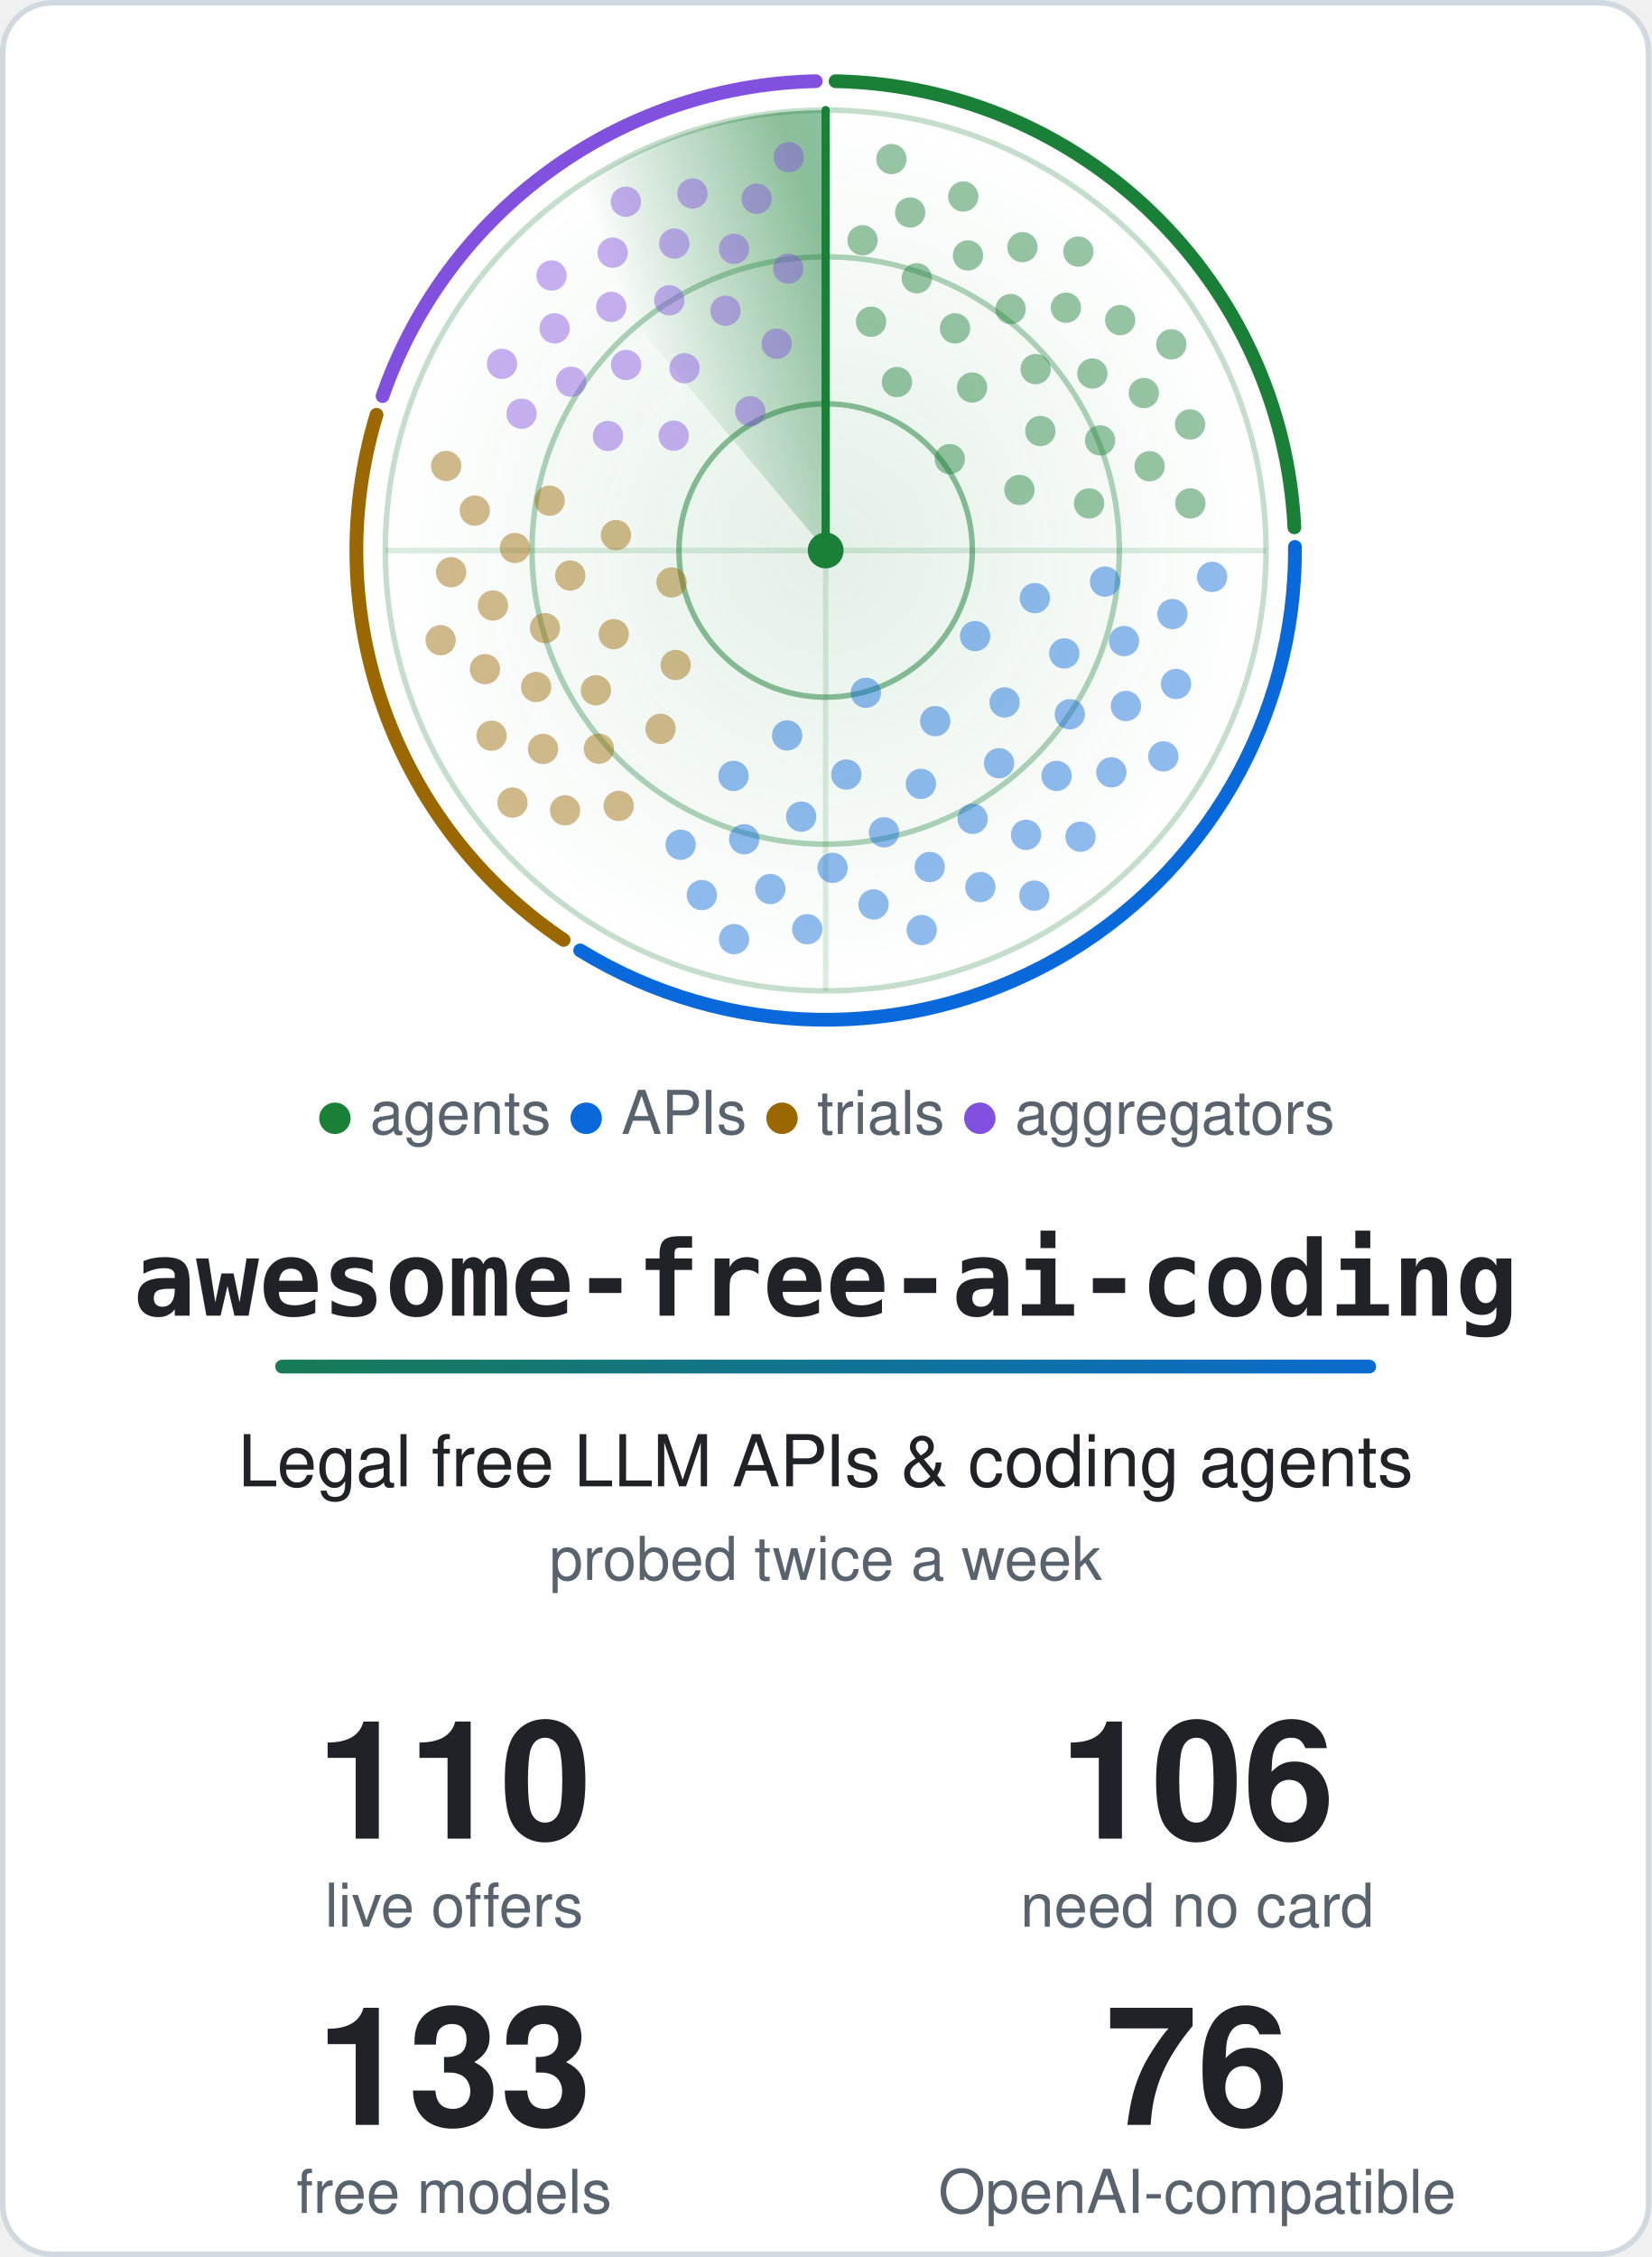
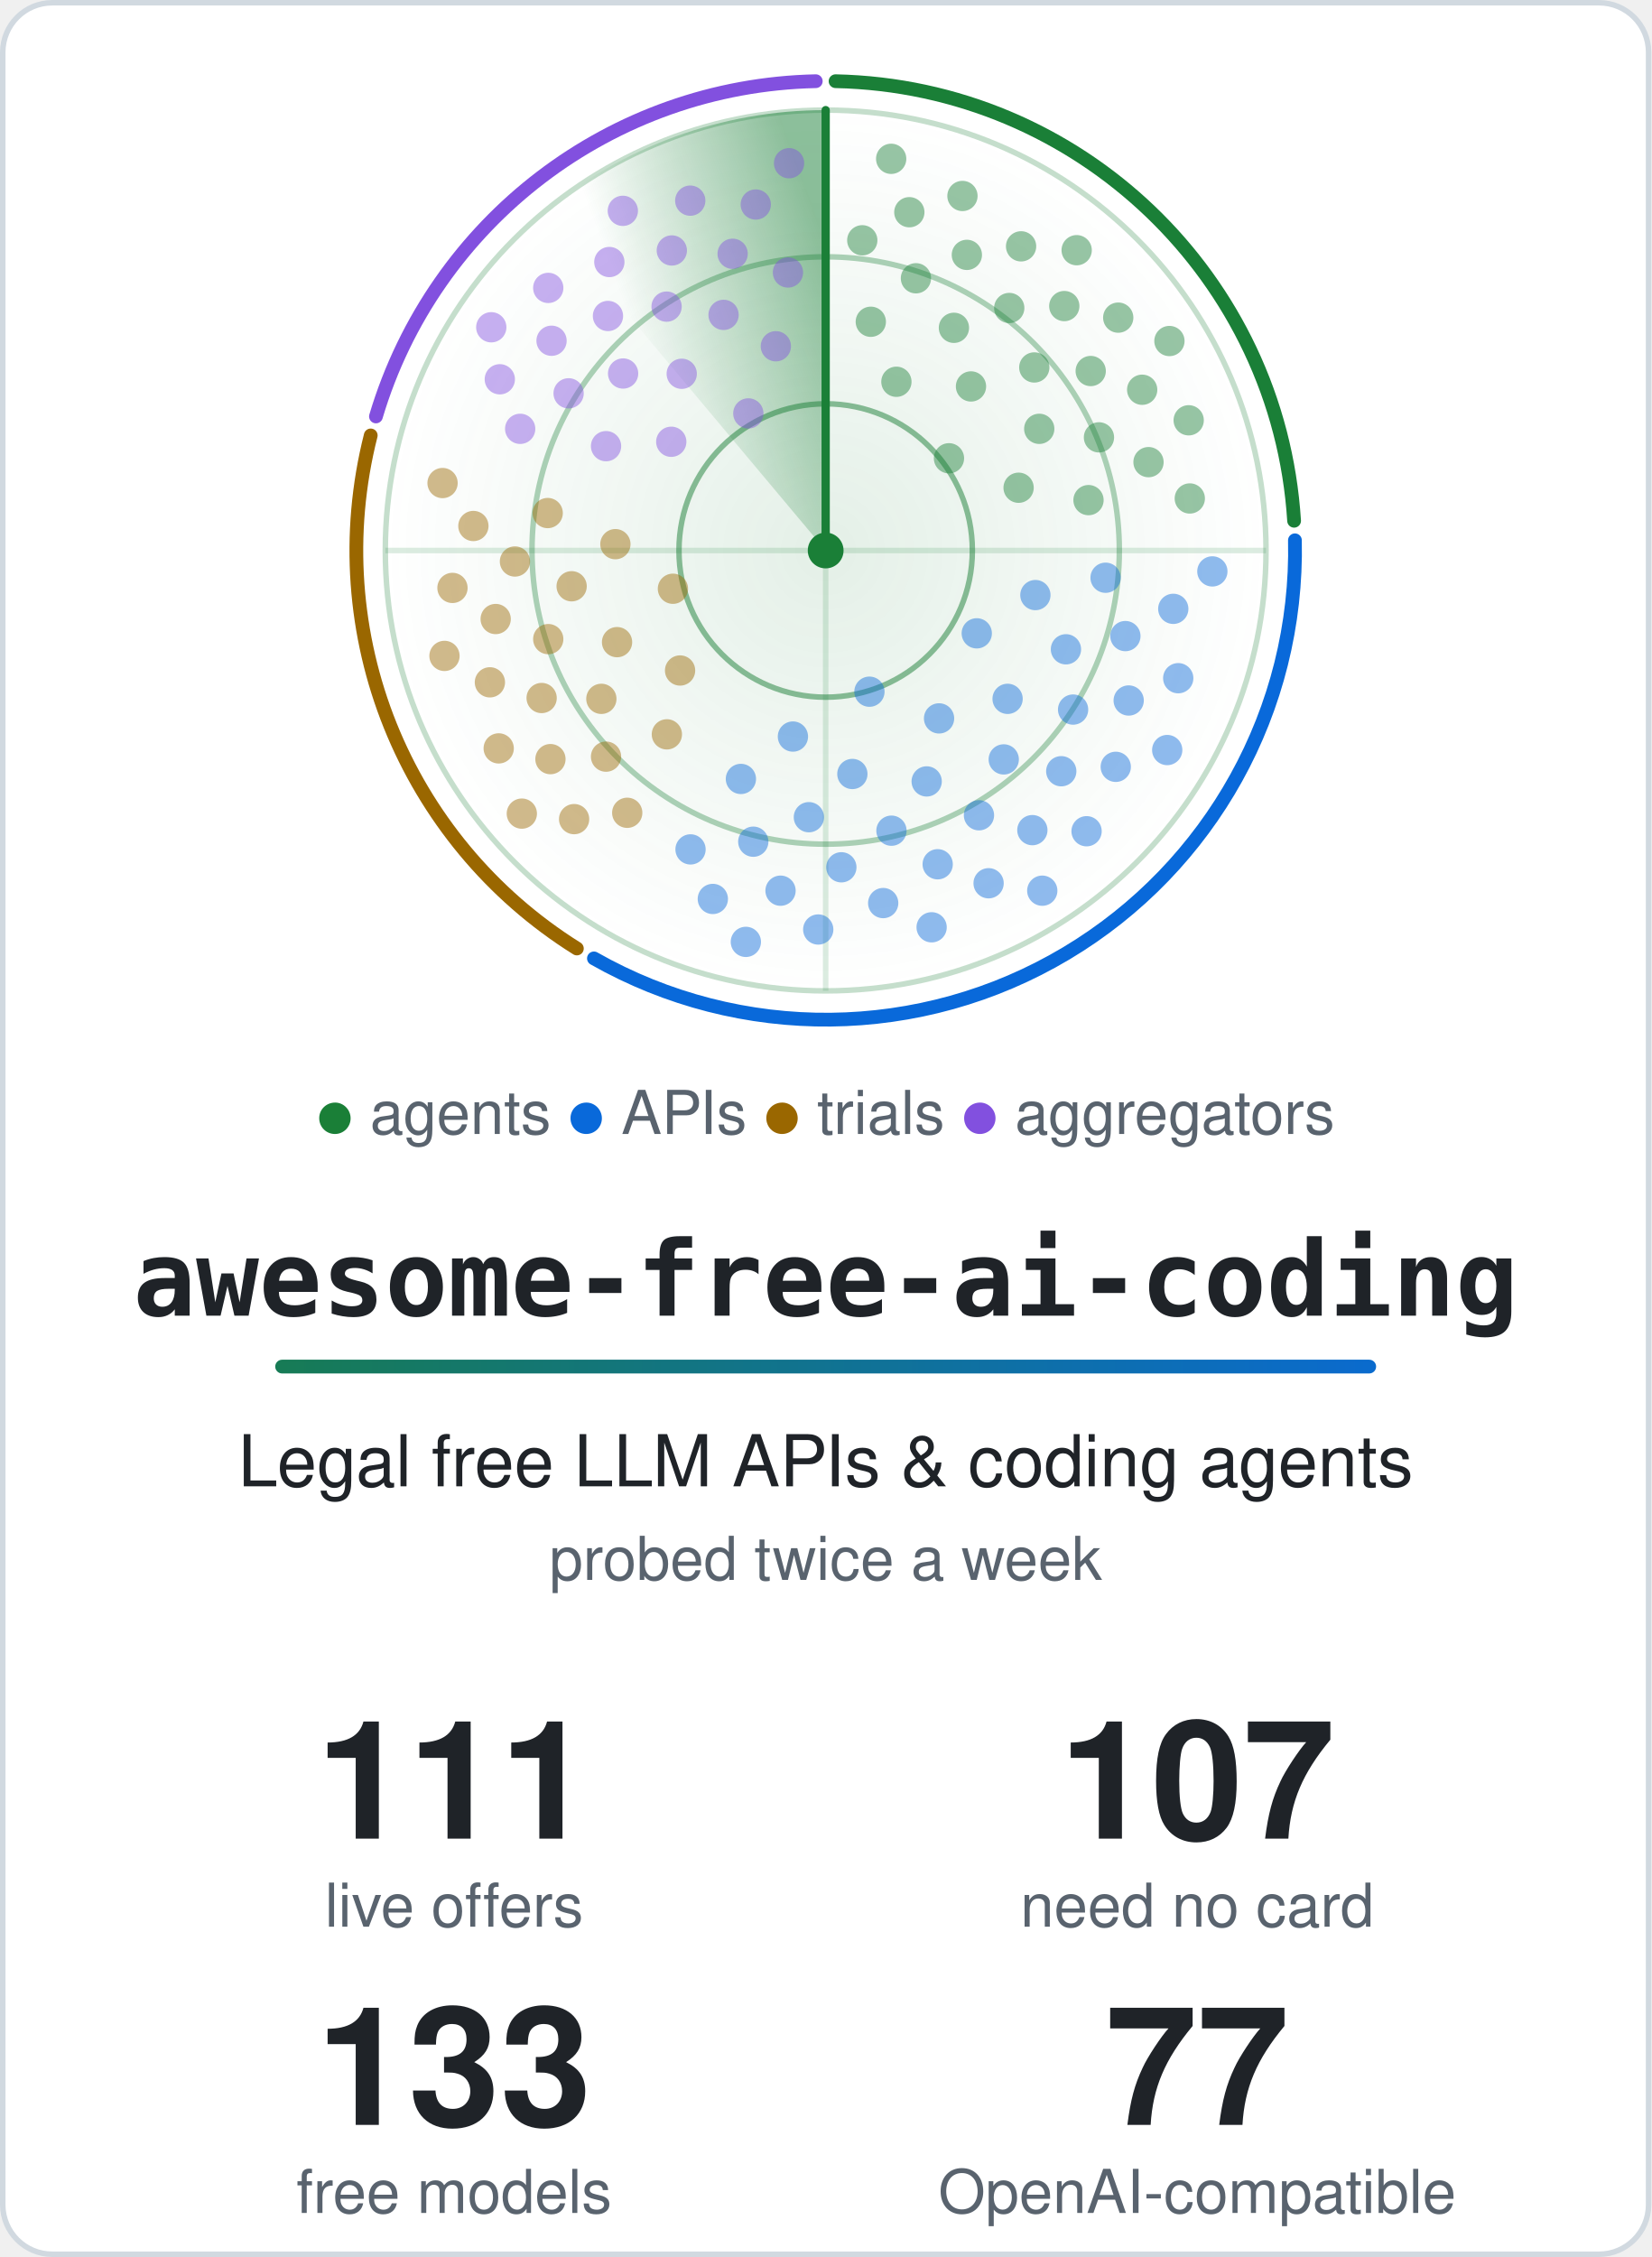
<svg xmlns="http://www.w3.org/2000/svg" width="600" height="820" viewBox="0 0 600 820" role="img" aria-labelledby="title">
  <style>.card{fill:#ffffff;stroke:#d1d9e0}.t{fill:#1f2328}.m{fill:#59636e}.ring{stroke:#1a7f37}.hub{fill:#1a7f37}.beam{stroke:#1a7f37}.s0,.s1,.g0,.g1{stop-color:#1a7f37}.a0{stop-color:#1a7f37}.a1{stop-color:#0969da}.dot.agents,.key.agents{fill:#1a7f37}.rim.agents{stroke:#1a7f37}.dot.apis,.key.apis{fill:#0969da}.rim.apis{stroke:#0969da}.dot.trials,.key.trials{fill:#9a6700}.rim.trials{stroke:#9a6700}.dot.aggregators,.key.aggregators{fill:#8250df}.rim.aggregators{stroke:#8250df}@media (prefers-color-scheme: dark) {.card{fill:#0d1117;stroke:#3d444d}.t{fill:#f0f6fc}.m{fill:#9198a1}.ring{stroke:#3fb950}.hub{fill:#3fb950}.beam{stroke:#3fb950}.s0,.s1,.g0,.g1{stop-color:#3fb950}.a0{stop-color:#3fb950}.a1{stop-color:#4493f8}.dot.agents,.key.agents{fill:#3fb950}.rim.agents{stroke:#3fb950}.dot.apis,.key.apis{fill:#4493f8}.rim.apis{stroke:#4493f8}.dot.trials,.key.trials{fill:#d29922}.rim.trials{stroke:#d29922}.dot.aggregators,.key.aggregators{fill:#ab7df8}.rim.aggregators{stroke:#ab7df8}}.rim{fill:none}.s0{stop-opacity:.5}.s1,.g1{stop-opacity:0}.g0{stop-opacity:.12}.dot{opacity:.45;animation:ping 6s linear infinite}@keyframes ping{0%,4%{opacity:1}55%,100%{opacity:.45}}.turning{animation:turn 6s linear infinite}@keyframes turn{to{transform:rotate(360deg)}}@media (prefers-reduced-motion: reduce) {.dot { animation: none; opacity: 1 } .turning { animation: none }}</style>
  <defs>
    <linearGradient id="accent" gradientUnits="userSpaceOnUse" x1="0" y1="0" x2="540" y2="0">
      <stop class="a0" offset="0" />
      <stop class="a1" offset="1" />
    </linearGradient>
  </defs>
  <rect class="card" x="1" y="1" width="598" height="818" rx="18" stroke-width="2" />
  <defs>
    <radialGradient id="glow">
      <stop class="g0" offset="0" />
      <stop class="g1" offset="1" />
    </radialGradient>
  </defs>
  <circle cx="300.0" cy="200.0" r="160.0" fill="url(#glow)" />
  <circle class="ring" cx="300.0" cy="200.0" r="53.3" fill="none" stroke-width="2" stroke-opacity=".5" />
  <circle class="ring" cx="300.0" cy="200.0" r="106.7" fill="none" stroke-width="2" stroke-opacity=".35" />
  <circle class="ring" cx="300.0" cy="200.0" r="160.0" fill="none" stroke-width="2" stroke-opacity=".25" />
  <path class="ring" d="M140.0 200.0H460.0M300.0 40.0V360.0" stroke-width="2" stroke-opacity=".15" />
-   <path class="rim agents" d="M303.6 29.5A170.5 170.5 0 0 1 470.3 191.6" stroke-width="5" stroke-linecap="round" />
-   <path class="rim apis" d="M470.5 198.7A170.5 170.5 0 0 1 210.8 345.3" stroke-width="5" stroke-linecap="round" />
-   <path class="rim trials" d="M204.8 341.5A170.5 170.5 0 0 1 136.8 150.7" stroke-width="5" stroke-linecap="round" />
-   <path class="rim aggregators" d="M139.0 143.9A170.5 170.5 0 0 1 296.4 29.5" stroke-width="5" stroke-linecap="round" />
+   <path class="rim agents" d="M303.6 29.5A170.5 170.5 0 0 1 470.2 189.2" stroke-width="5" stroke-linecap="round" />
+   <path class="rim apis" d="M470.5 196.3A170.5 170.5 0 0 1 215.8 348.2" stroke-width="5" stroke-linecap="round" />
+   <path class="rim trials" d="M209.6 344.6A170.5 170.5 0 0 1 134.7 158.2" stroke-width="5" stroke-linecap="round" />
+   <path class="rim aggregators" d="M136.6 151.3A170.5 170.5 0 0 1 296.4 29.5" stroke-width="5" stroke-linecap="round" />
  <defs>
    <linearGradient id="sweep" gradientUnits="userSpaceOnUse" x1="300.0" y1="88.0" x2="228.0" y2="114.2">
      <stop class="s0" offset="0" />
      <stop class="s1" offset="1" />
    </linearGradient>
  </defs>
  <g class="turning" style="transform-origin:300.0px 200.0px">
    <path fill="url(#sweep)" d="M300.0 200.0L197.2 77.4A160.0 160.0 0 0 1 300.0 40.0Z" />
    <line class="beam" x1="300.0" y1="200.0" x2="300.0" y2="40.0" stroke-width="3" stroke-linecap="round" />
  </g>
-   <circle class="dot agents" cx="345.1" cy="166.8" r="5.5" style="animation-delay:0.89s" />
-   <circle class="dot agents" cx="325.9" cy="138.8" r="5.5" style="animation-delay:0.38s" />
-   <circle class="dot agents" cx="370.4" cy="178.0" r="5.5" style="animation-delay:1.21s" />
-   <circle class="dot agents" cx="353.2" cy="140.8" r="5.5" style="animation-delay:0.70s" />
-   <circle class="dot agents" cx="316.5" cy="116.9" r="5.5" style="animation-delay:0.19s" />
-   <circle class="dot agents" cx="378.0" cy="156.6" r="5.5" style="animation-delay:1.02s" />
-   <circle class="dot agents" cx="347.0" cy="119.3" r="5.5" style="animation-delay:0.50s" />
-   <circle class="dot agents" cx="395.7" cy="182.9" r="5.5" style="animation-delay:1.33s" />
-   <circle class="dot agents" cx="376.3" cy="134.1" r="5.5" style="animation-delay:0.82s" />
-   <circle class="dot agents" cx="333.1" cy="101.1" r="5.5" style="animation-delay:0.31s" />
-   <circle class="dot agents" cx="399.7" cy="160.0" r="5.5" style="animation-delay:1.14s" />
-   <circle class="dot agents" cx="367.2" cy="112.3" r="5.5" style="animation-delay:0.62s" />
-   <circle class="dot agents" cx="313.4" cy="87.3" r="5.5" style="animation-delay:0.11s" />
-   <circle class="dot agents" cx="396.9" cy="135.7" r="5.5" style="animation-delay:0.94s" />
-   <circle class="dot agents" cx="351.7" cy="92.8" r="5.5" style="animation-delay:0.43s" />
-   <circle class="dot agents" cx="417.7" cy="169.4" r="5.5" style="animation-delay:1.26s" />
-   <circle class="dot agents" cx="387.3" cy="111.8" r="5.5" style="animation-delay:0.75s" />
-   <circle class="dot agents" cx="330.7" cy="77.2" r="5.5" style="animation-delay:0.23s" />
-   <circle class="dot agents" cx="415.6" cy="142.8" r="5.5" style="animation-delay:1.06s" />
-   <circle class="dot agents" cx="371.5" cy="89.8" r="5.5" style="animation-delay:0.55s" />
-   <circle class="dot agents" cx="432.5" cy="182.9" r="5.5" style="animation-delay:1.38s" />
-   <circle class="dot agents" cx="407.0" cy="116.3" r="5.5" style="animation-delay:0.87s" />
-   <circle class="dot agents" cx="350.0" cy="71.4" r="5.5" style="animation-delay:0.35s" />
-   <circle class="dot agents" cx="432.4" cy="154.2" r="5.5" style="animation-delay:1.18s" />
-   <circle class="dot agents" cx="391.8" cy="91.4" r="5.5" style="animation-delay:0.67s" />
-   <circle class="dot agents" cx="323.9" cy="57.8" r="5.5" style="animation-delay:0.16s" />
-   <circle class="dot agents" cx="425.6" cy="125.1" r="5.5" style="animation-delay:0.99s" />
-   <circle class="dot apis" cx="314.6" cy="251.7" r="5.5" style="animation-delay:2.74s" />
-   <circle class="dot apis" cx="354.3" cy="231.1" r="5.5" style="animation-delay:2.00s" />
-   <circle class="dot apis" cx="286.0" cy="267.2" r="5.5" style="animation-delay:3.20s" />
-   <circle class="dot apis" cx="339.8" cy="262.0" r="5.5" style="animation-delay:2.46s" />
-   <circle class="dot apis" cx="376.0" cy="217.3" r="5.5" style="animation-delay:1.71s" />
-   <circle class="dot apis" cx="307.5" cy="281.4" r="5.5" style="animation-delay:2.91s" />
-   <circle class="dot apis" cx="365.0" cy="255.2" r="5.5" style="animation-delay:2.17s" />
-   <circle class="dot apis" cx="266.5" cy="281.9" r="5.5" style="animation-delay:3.37s" />
-   <circle class="dot apis" cx="334.6" cy="284.8" r="5.5" style="animation-delay:2.63s" />
-   <circle class="dot apis" cx="386.7" cy="237.4" r="5.5" style="animation-delay:1.89s" />
-   <circle class="dot apis" cx="291.1" cy="296.7" r="5.5" style="animation-delay:3.09s" />
-   <circle class="dot apis" cx="363.0" cy="277.3" r="5.5" style="animation-delay:2.35s" />
-   <circle class="dot apis" cx="401.5" cy="211.3" r="5.5" style="animation-delay:1.61s" />
-   <circle class="dot apis" cx="321.2" cy="302.4" r="5.5" style="animation-delay:2.80s" />
-   <circle class="dot apis" cx="388.7" cy="259.5" r="5.5" style="animation-delay:2.06s" />
-   <circle class="dot apis" cx="270.4" cy="304.9" r="5.5" style="animation-delay:3.26s" />
-   <circle class="dot apis" cx="353.4" cy="297.5" r="5.5" style="animation-delay:2.52s" />
-   <circle class="dot apis" cx="408.4" cy="232.9" r="5.5" style="animation-delay:1.78s" />
-   <circle class="dot apis" cx="302.5" cy="315.3" r="5.5" style="animation-delay:2.98s" />
-   <circle class="dot apis" cx="383.9" cy="281.9" r="5.5" style="animation-delay:2.24s" />
-   <circle class="dot apis" cx="247.3" cy="306.9" r="5.5" style="animation-delay:3.44s" />
-   <circle class="dot apis" cx="337.8" cy="315.0" r="5.5" style="animation-delay:2.70s" />
-   <circle class="dot apis" cx="409.1" cy="256.5" r="5.5" style="animation-delay:1.96s" />
-   <circle class="dot apis" cx="279.9" cy="323.0" r="5.5" style="animation-delay:3.15s" />
-   <circle class="dot apis" cx="372.8" cy="303.3" r="5.5" style="animation-delay:2.41s" />
-   <circle class="dot apis" cx="426.0" cy="223.1" r="5.5" style="animation-delay:1.67s" />
-   <circle class="dot apis" cx="317.4" cy="328.6" r="5.5" style="animation-delay:2.87s" />
-   <circle class="dot apis" cx="403.8" cy="280.6" r="5.5" style="animation-delay:2.13s" />
-   <circle class="dot apis" cx="255.0" cy="325.2" r="5.5" style="animation-delay:3.33s" />
-   <circle class="dot apis" cx="356.2" cy="322.3" r="5.5" style="animation-delay:2.59s" />
-   <circle class="dot apis" cx="427.3" cy="248.5" r="5.5" style="animation-delay:1.85s" />
-   <circle class="dot apis" cx="293.3" cy="337.6" r="5.5" style="animation-delay:3.05s" />
-   <circle class="dot apis" cx="392.6" cy="304.0" r="5.5" style="animation-delay:2.31s" />
-   <circle class="dot apis" cx="440.4" cy="209.6" r="5.5" style="animation-delay:1.56s" />
-   <circle class="dot apis" cx="334.9" cy="337.9" r="5.5" style="animation-delay:2.76s" />
-   <circle class="dot apis" cx="422.7" cy="274.8" r="5.5" style="animation-delay:2.02s" />
-   <circle class="dot apis" cx="266.7" cy="341.2" r="5.5" style="animation-delay:3.22s" />
-   <circle class="dot apis" cx="375.8" cy="325.4" r="5.5" style="animation-delay:2.48s" />
-   <circle class="dot trials" cx="244.0" cy="211.6" r="5.5" style="animation-delay:4.31s" />
-   <circle class="dot trials" cx="245.5" cy="241.6" r="5.5" style="animation-delay:3.88s" />
-   <circle class="dot trials" cx="223.8" cy="194.4" r="5.5" style="animation-delay:4.57s" />
-   <circle class="dot trials" cx="223.0" cy="230.4" r="5.5" style="animation-delay:4.14s" />
-   <circle class="dot trials" cx="240.0" cy="264.8" r="5.5" style="animation-delay:3.71s" />
-   <circle class="dot trials" cx="207.2" cy="209.1" r="5.5" style="animation-delay:4.41s" />
-   <circle class="dot trials" cx="216.5" cy="250.8" r="5.5" style="animation-delay:3.98s" />
-   <circle class="dot trials" cx="199.7" cy="181.9" r="5.5" style="animation-delay:4.67s" />
-   <circle class="dot trials" cx="198.0" cy="228.2" r="5.5" style="animation-delay:4.24s" />
-   <circle class="dot trials" cx="217.6" cy="272.0" r="5.5" style="animation-delay:3.81s" />
-   <circle class="dot trials" cx="187.1" cy="199.1" r="5.5" style="animation-delay:4.51s" />
-   <circle class="dot trials" cx="194.8" cy="249.6" r="5.5" style="animation-delay:4.08s" />
-   <circle class="dot trials" cx="224.8" cy="292.8" r="5.5" style="animation-delay:3.65s" />
-   <circle class="dot trials" cx="179.1" cy="220.0" r="5.5" style="animation-delay:4.34s" />
-   <circle class="dot trials" cx="197.3" cy="272.1" r="5.5" style="animation-delay:3.92s" />
-   <circle class="dot trials" cx="172.5" cy="185.5" r="5.5" style="animation-delay:4.61s" />
-   <circle class="dot trials" cx="176.2" cy="243.1" r="5.5" style="animation-delay:4.18s" />
-   <circle class="dot trials" cx="205.3" cy="294.4" r="5.5" style="animation-delay:3.75s" />
-   <circle class="dot trials" cx="163.9" cy="207.9" r="5.5" style="animation-delay:4.44s" />
-   <circle class="dot trials" cx="178.6" cy="267.3" r="5.5" style="animation-delay:4.02s" />
-   <circle class="dot trials" cx="162.1" cy="169.3" r="5.5" style="animation-delay:4.71s" />
-   <circle class="dot trials" cx="160.1" cy="232.6" r="5.5" style="animation-delay:4.28s" />
-   <circle class="dot trials" cx="186.2" cy="291.6" r="5.5" style="animation-delay:3.85s" />
-   <circle class="dot aggregators" cx="272.6" cy="149.4" r="5.5" style="animation-delay:5.53s" />
-   <circle class="dot aggregators" cx="244.8" cy="158.3" r="5.5" style="animation-delay:5.12s" />
-   <circle class="dot aggregators" cx="282.2" cy="124.9" r="5.5" style="animation-delay:5.78s" />
-   <circle class="dot aggregators" cx="248.7" cy="133.8" r="5.5" style="animation-delay:5.37s" />
-   <circle class="dot aggregators" cx="220.9" cy="158.4" r="5.5" style="animation-delay:4.96s" />
-   <circle class="dot aggregators" cx="263.6" cy="112.9" r="5.5" style="animation-delay:5.62s" />
-   <circle class="dot aggregators" cx="227.5" cy="132.6" r="5.5" style="animation-delay:5.21s" />
-   <circle class="dot aggregators" cx="286.4" cy="97.6" r="5.5" style="animation-delay:5.87s" />
-   <circle class="dot aggregators" cx="243.2" cy="109.1" r="5.5" style="animation-delay:5.47s" />
-   <circle class="dot aggregators" cx="207.5" cy="138.7" r="5.5" style="animation-delay:5.06s" />
-   <circle class="dot aggregators" cx="266.7" cy="90.4" r="5.5" style="animation-delay:5.72s" />
-   <circle class="dot aggregators" cx="222.1" cy="111.5" r="5.5" style="animation-delay:5.31s" />
-   <circle class="dot aggregators" cx="189.5" cy="150.3" r="5.5" style="animation-delay:4.90s" />
-   <circle class="dot aggregators" cx="245.0" cy="88.5" r="5.5" style="animation-delay:5.56s" />
-   <circle class="dot aggregators" cx="201.5" cy="119.3" r="5.5" style="animation-delay:5.16s" />
-   <circle class="dot aggregators" cx="274.9" cy="72.2" r="5.5" style="animation-delay:5.81s" />
-   <circle class="dot aggregators" cx="222.6" cy="91.8" r="5.5" style="animation-delay:5.41s" />
-   <circle class="dot aggregators" cx="182.4" cy="132.2" r="5.5" style="animation-delay:5.00s" />
-   <circle class="dot aggregators" cx="251.6" cy="70.3" r="5.5" style="animation-delay:5.66s" />
-   <circle class="dot aggregators" cx="200.4" cy="100.1" r="5.5" style="animation-delay:5.25s" />
-   <circle class="dot aggregators" cx="286.6" cy="57.1" r="5.5" style="animation-delay:5.91s" />
-   <circle class="dot aggregators" cx="227.4" cy="73.3" r="5.5" style="animation-delay:5.50s" />
+   <circle class="dot agents" cx="344.8" cy="166.5" r="5.5" style="animation-delay:0.89s" />
+   <circle class="dot agents" cx="325.7" cy="138.7" r="5.5" style="animation-delay:0.38s" />
+   <circle class="dot agents" cx="370.1" cy="177.2" r="5.5" style="animation-delay:1.20s" />
+   <circle class="dot agents" cx="352.8" cy="140.4" r="5.5" style="animation-delay:0.69s" />
+   <circle class="dot agents" cx="316.4" cy="116.9" r="5.5" style="animation-delay:0.19s" />
+   <circle class="dot agents" cx="377.6" cy="155.8" r="5.5" style="animation-delay:1.01s" />
+   <circle class="dot agents" cx="346.6" cy="119.1" r="5.5" style="animation-delay:0.50s" />
+   <circle class="dot agents" cx="395.5" cy="181.7" r="5.5" style="animation-delay:1.32s" />
+   <circle class="dot agents" cx="375.8" cy="133.5" r="5.5" style="animation-delay:0.81s" />
+   <circle class="dot agents" cx="332.8" cy="101.1" r="5.5" style="animation-delay:0.31s" />
+   <circle class="dot agents" cx="399.3" cy="158.9" r="5.5" style="animation-delay:1.13s" />
+   <circle class="dot agents" cx="366.7" cy="111.9" r="5.5" style="animation-delay:0.62s" />
+   <circle class="dot agents" cx="313.3" cy="87.3" r="5.5" style="animation-delay:0.11s" />
+   <circle class="dot agents" cx="396.3" cy="134.8" r="5.5" style="animation-delay:0.93s" />
+   <circle class="dot agents" cx="351.3" cy="92.6" r="5.5" style="animation-delay:0.43s" />
+   <circle class="dot agents" cx="417.3" cy="167.9" r="5.5" style="animation-delay:1.24s" />
+   <circle class="dot agents" cx="386.7" cy="111.2" r="5.5" style="animation-delay:0.74s" />
+   <circle class="dot agents" cx="330.4" cy="77.1" r="5.5" style="animation-delay:0.23s" />
+   <circle class="dot agents" cx="415.0" cy="141.6" r="5.5" style="animation-delay:1.05s" />
+   <circle class="dot agents" cx="371.0" cy="89.5" r="5.5" style="animation-delay:0.54s" />
+   <circle class="dot agents" cx="432.3" cy="181.1" r="5.5" style="animation-delay:1.36s" />
+   <circle class="dot agents" cx="406.3" cy="115.4" r="5.5" style="animation-delay:0.86s" />
+   <circle class="dot agents" cx="349.7" cy="71.2" r="5.5" style="animation-delay:0.35s" />
+   <circle class="dot agents" cx="431.9" cy="152.7" r="5.5" style="animation-delay:1.17s" />
+   <circle class="dot agents" cx="391.2" cy="90.9" r="5.5" style="animation-delay:0.66s" />
+   <circle class="dot agents" cx="323.8" cy="57.7" r="5.5" style="animation-delay:0.16s" />
+   <circle class="dot agents" cx="424.9" cy="123.9" r="5.5" style="animation-delay:0.98s" />
+   <circle class="dot apis" cx="315.9" cy="251.3" r="5.5" style="animation-delay:2.71s" />
+   <circle class="dot apis" cx="354.9" cy="230.1" r="5.5" style="animation-delay:1.98s" />
+   <circle class="dot apis" cx="288.1" cy="267.6" r="5.5" style="animation-delay:3.17s" />
+   <circle class="dot apis" cx="341.2" cy="261.0" r="5.5" style="animation-delay:2.43s" />
+   <circle class="dot apis" cx="376.2" cy="216.2" r="5.5" style="animation-delay:1.70s" />
+   <circle class="dot apis" cx="309.7" cy="281.2" r="5.5" style="animation-delay:2.89s" />
+   <circle class="dot apis" cx="366.1" cy="253.9" r="5.5" style="animation-delay:2.15s" />
+   <circle class="dot apis" cx="269.2" cy="283.0" r="5.5" style="animation-delay:3.34s" />
+   <circle class="dot apis" cx="336.7" cy="283.9" r="5.5" style="animation-delay:2.61s" />
+   <circle class="dot apis" cx="387.3" cy="235.9" r="5.5" style="animation-delay:1.87s" />
+   <circle class="dot apis" cx="293.9" cy="296.9" r="5.5" style="animation-delay:3.06s" />
+   <circle class="dot apis" cx="364.7" cy="275.9" r="5.5" style="animation-delay:2.33s" />
+   <circle class="dot apis" cx="401.7" cy="209.9" r="5.5" style="animation-delay:1.59s" />
+   <circle class="dot apis" cx="323.9" cy="301.8" r="5.5" style="animation-delay:2.78s" />
+   <circle class="dot apis" cx="389.9" cy="257.8" r="5.5" style="animation-delay:2.05s" />
+   <circle class="dot apis" cx="273.7" cy="305.8" r="5.5" style="animation-delay:3.23s" />
+   <circle class="dot apis" cx="355.7" cy="296.2" r="5.5" style="animation-delay:2.50s" />
+   <circle class="dot apis" cx="408.9" cy="231.1" r="5.5" style="animation-delay:1.77s" />
+   <circle class="dot apis" cx="305.7" cy="315.1" r="5.5" style="animation-delay:2.95s" />
+   <circle class="dot apis" cx="385.6" cy="280.2" r="5.5" style="animation-delay:2.22s" />
+   <circle class="dot apis" cx="250.9" cy="308.6" r="5.5" style="animation-delay:3.41s" />
+   <circle class="dot apis" cx="340.7" cy="314.0" r="5.5" style="animation-delay:2.67s" />
+   <circle class="dot apis" cx="410.1" cy="254.5" r="5.5" style="animation-delay:1.94s" />
+   <circle class="dot apis" cx="283.6" cy="323.6" r="5.5" style="animation-delay:3.13s" />
+   <circle class="dot apis" cx="375.1" cy="301.6" r="5.5" style="animation-delay:2.39s" />
+   <circle class="dot apis" cx="426.3" cy="221.2" r="5.5" style="animation-delay:1.66s" />
+   <circle class="dot apis" cx="320.9" cy="328.1" r="5.5" style="animation-delay:2.85s" />
+   <circle class="dot apis" cx="405.4" cy="278.6" r="5.5" style="animation-delay:2.11s" />
+   <circle class="dot apis" cx="259.0" cy="326.6" r="5.5" style="animation-delay:3.30s" />
+   <circle class="dot apis" cx="359.2" cy="320.9" r="5.5" style="animation-delay:2.57s" />
+   <circle class="dot apis" cx="428.1" cy="246.4" r="5.5" style="animation-delay:1.83s" />
+   <circle class="dot apis" cx="297.3" cy="337.7" r="5.5" style="animation-delay:3.02s" />
+   <circle class="dot apis" cx="394.8" cy="302.0" r="5.5" style="animation-delay:2.29s" />
+   <circle class="dot apis" cx="440.5" cy="207.6" r="5.5" style="animation-delay:1.55s" />
+   <circle class="dot apis" cx="338.5" cy="336.9" r="5.5" style="animation-delay:2.74s" />
+   <circle class="dot apis" cx="424.1" cy="272.5" r="5.5" style="animation-delay:2.00s" />
+   <circle class="dot apis" cx="271.0" cy="342.2" r="5.5" style="animation-delay:3.19s" />
+   <circle class="dot apis" cx="378.7" cy="323.6" r="5.5" style="animation-delay:2.46s" />
+   <circle class="dot trials" cx="244.5" cy="213.9" r="5.5" style="animation-delay:4.27s" />
+   <circle class="dot trials" cx="247.1" cy="243.6" r="5.5" style="animation-delay:3.84s" />
+   <circle class="dot trials" cx="223.6" cy="197.7" r="5.5" style="animation-delay:4.53s" />
+   <circle class="dot trials" cx="224.2" cy="233.3" r="5.5" style="animation-delay:4.10s" />
+   <circle class="dot trials" cx="242.3" cy="266.8" r="5.5" style="animation-delay:3.68s" />
+   <circle class="dot trials" cx="207.7" cy="213.0" r="5.5" style="animation-delay:4.37s" />
+   <circle class="dot trials" cx="218.5" cy="253.9" r="5.5" style="animation-delay:3.94s" />
+   <circle class="dot trials" cx="199.0" cy="186.4" r="5.5" style="animation-delay:4.63s" />
+   <circle class="dot trials" cx="199.2" cy="232.2" r="5.5" style="animation-delay:4.20s" />
+   <circle class="dot trials" cx="220.2" cy="274.9" r="5.5" style="animation-delay:3.78s" />
+   <circle class="dot trials" cx="187.1" cy="204.0" r="5.5" style="animation-delay:4.47s" />
+   <circle class="dot trials" cx="196.8" cy="253.6" r="5.5" style="animation-delay:4.04s" />
+   <circle class="dot trials" cx="227.9" cy="295.3" r="5.5" style="animation-delay:3.62s" />
+   <circle class="dot trials" cx="180.1" cy="224.9" r="5.5" style="animation-delay:4.30s" />
+   <circle class="dot trials" cx="200.0" cy="275.8" r="5.5" style="animation-delay:3.88s" />
+   <circle class="dot trials" cx="172.0" cy="191.1" r="5.5" style="animation-delay:4.57s" />
+   <circle class="dot trials" cx="178.0" cy="247.9" r="5.5" style="animation-delay:4.14s" />
+   <circle class="dot trials" cx="208.6" cy="297.6" r="5.5" style="animation-delay:3.72s" />
+   <circle class="dot trials" cx="164.4" cy="213.6" r="5.5" style="animation-delay:4.40s" />
+   <circle class="dot trials" cx="181.2" cy="271.9" r="5.5" style="animation-delay:3.98s" />
+   <circle class="dot trials" cx="160.8" cy="175.5" r="5.5" style="animation-delay:4.67s" />
+   <circle class="dot trials" cx="161.5" cy="238.3" r="5.5" style="animation-delay:4.24s" />
+   <circle class="dot trials" cx="189.6" cy="295.6" r="5.5" style="animation-delay:3.82s" />
+   <circle class="dot aggregators" cx="271.9" cy="150.2" r="5.5" style="animation-delay:5.51s" />
+   <circle class="dot aggregators" cx="243.9" cy="160.5" r="5.5" style="animation-delay:5.09s" />
+   <circle class="dot aggregators" cx="281.9" cy="125.8" r="5.5" style="animation-delay:5.77s" />
+   <circle class="dot aggregators" cx="247.7" cy="135.8" r="5.5" style="animation-delay:5.35s" />
+   <circle class="dot aggregators" cx="220.2" cy="162.1" r="5.5" style="animation-delay:4.92s" />
+   <circle class="dot aggregators" cx="262.9" cy="114.4" r="5.5" style="animation-delay:5.61s" />
+   <circle class="dot aggregators" cx="226.4" cy="135.7" r="5.5" style="animation-delay:5.19s" />
+   <circle class="dot aggregators" cx="286.3" cy="99.0" r="5.5" style="animation-delay:5.87s" />
+   <circle class="dot aggregators" cx="242.2" cy="111.4" r="5.5" style="animation-delay:5.45s" />
+   <circle class="dot aggregators" cx="206.6" cy="142.9" r="5.5" style="animation-delay:5.02s" />
+   <circle class="dot aggregators" cx="266.2" cy="92.2" r="5.5" style="animation-delay:5.71s" />
+   <circle class="dot aggregators" cx="220.9" cy="114.8" r="5.5" style="animation-delay:5.29s" />
+   <circle class="dot aggregators" cx="189.0" cy="155.8" r="5.5" style="animation-delay:4.86s" />
+   <circle class="dot aggregators" cx="244.1" cy="91.0" r="5.5" style="animation-delay:5.55s" />
+   <circle class="dot aggregators" cx="200.4" cy="123.8" r="5.5" style="animation-delay:5.12s" />
+   <circle class="dot aggregators" cx="274.6" cy="74.3" r="5.5" style="animation-delay:5.81s" />
+   <circle class="dot aggregators" cx="221.4" cy="95.2" r="5.5" style="animation-delay:5.39s" />
+   <circle class="dot aggregators" cx="181.6" cy="137.8" r="5.5" style="animation-delay:4.96s" />
+   <circle class="dot aggregators" cx="250.8" cy="72.9" r="5.5" style="animation-delay:5.65s" />
+   <circle class="dot aggregators" cx="199.2" cy="104.6" r="5.5" style="animation-delay:5.22s" />
+   <circle class="dot aggregators" cx="286.7" cy="59.3" r="5.5" style="animation-delay:5.91s" />
+   <circle class="dot aggregators" cx="226.3" cy="76.6" r="5.5" style="animation-delay:5.49s" />
+   <circle class="dot aggregators" cx="178.5" cy="118.9" r="5.5" style="animation-delay:5.06s" />
  <circle class="hub" cx="300.0" cy="200.0" r="6.5" />
  <text class="m" x="300.0" y="412" text-anchor="middle" font-family="-apple-system, BlinkMacSystemFont, 'Segoe UI', Helvetica, Arial, sans-serif" font-size="22">
    <tspan class="key agents">●</tspan> agents <tspan class="key apis">●</tspan> APIs <tspan class="key trials">●</tspan> trials <tspan class="key aggregators">●</tspan> aggregators</text>
  <text class="t" x="300.0" y="478" text-anchor="middle" font-family="ui-monospace, SFMono-Regular, Menlo, Consolas, monospace" font-size="38" font-weight="700">awesome-free-ai-coding</text>
  <rect x="100.0" y="494" width="400" height="5" rx="2.5" fill="url(#accent)" />
  <text class="t" x="300.0" y="540" text-anchor="middle" font-family="-apple-system, BlinkMacSystemFont, 'Segoe UI', Helvetica, Arial, sans-serif" font-size="26">Legal free LLM APIs &amp; coding agents</text>
  <text class="m" x="300.0" y="574" text-anchor="middle" font-family="-apple-system, BlinkMacSystemFont, 'Segoe UI', Helvetica, Arial, sans-serif" font-size="22">probed twice a week</text>
-   <text class="t" x="165.0" y="668" text-anchor="middle" font-family="-apple-system, BlinkMacSystemFont, 'Segoe UI', Helvetica, Arial, sans-serif" font-size="60" font-weight="700">110</text>
+   <text class="t" x="165.0" y="668" text-anchor="middle" font-family="-apple-system, BlinkMacSystemFont, 'Segoe UI', Helvetica, Arial, sans-serif" font-size="60" font-weight="700">111</text>
  <text class="m" x="165.0" y="700" text-anchor="middle" font-family="-apple-system, BlinkMacSystemFont, 'Segoe UI', Helvetica, Arial, sans-serif" font-size="22">live offers</text>
-   <text class="t" x="435.0" y="668" text-anchor="middle" font-family="-apple-system, BlinkMacSystemFont, 'Segoe UI', Helvetica, Arial, sans-serif" font-size="60" font-weight="700">106</text>
+   <text class="t" x="435.0" y="668" text-anchor="middle" font-family="-apple-system, BlinkMacSystemFont, 'Segoe UI', Helvetica, Arial, sans-serif" font-size="60" font-weight="700">107</text>
  <text class="m" x="435.0" y="700" text-anchor="middle" font-family="-apple-system, BlinkMacSystemFont, 'Segoe UI', Helvetica, Arial, sans-serif" font-size="22">need no card</text>
  <text class="t" x="165.0" y="772" text-anchor="middle" font-family="-apple-system, BlinkMacSystemFont, 'Segoe UI', Helvetica, Arial, sans-serif" font-size="60" font-weight="700">133</text>
  <text class="m" x="165.0" y="804" text-anchor="middle" font-family="-apple-system, BlinkMacSystemFont, 'Segoe UI', Helvetica, Arial, sans-serif" font-size="22">free models</text>
-   <text class="t" x="435.0" y="772" text-anchor="middle" font-family="-apple-system, BlinkMacSystemFont, 'Segoe UI', Helvetica, Arial, sans-serif" font-size="60" font-weight="700">76</text>
+   <text class="t" x="435.0" y="772" text-anchor="middle" font-family="-apple-system, BlinkMacSystemFont, 'Segoe UI', Helvetica, Arial, sans-serif" font-size="60" font-weight="700">77</text>
  <text class="m" x="435.0" y="804" text-anchor="middle" font-family="-apple-system, BlinkMacSystemFont, 'Segoe UI', Helvetica, Arial, sans-serif" font-size="22">OpenAI-compatible</text>
</svg>
